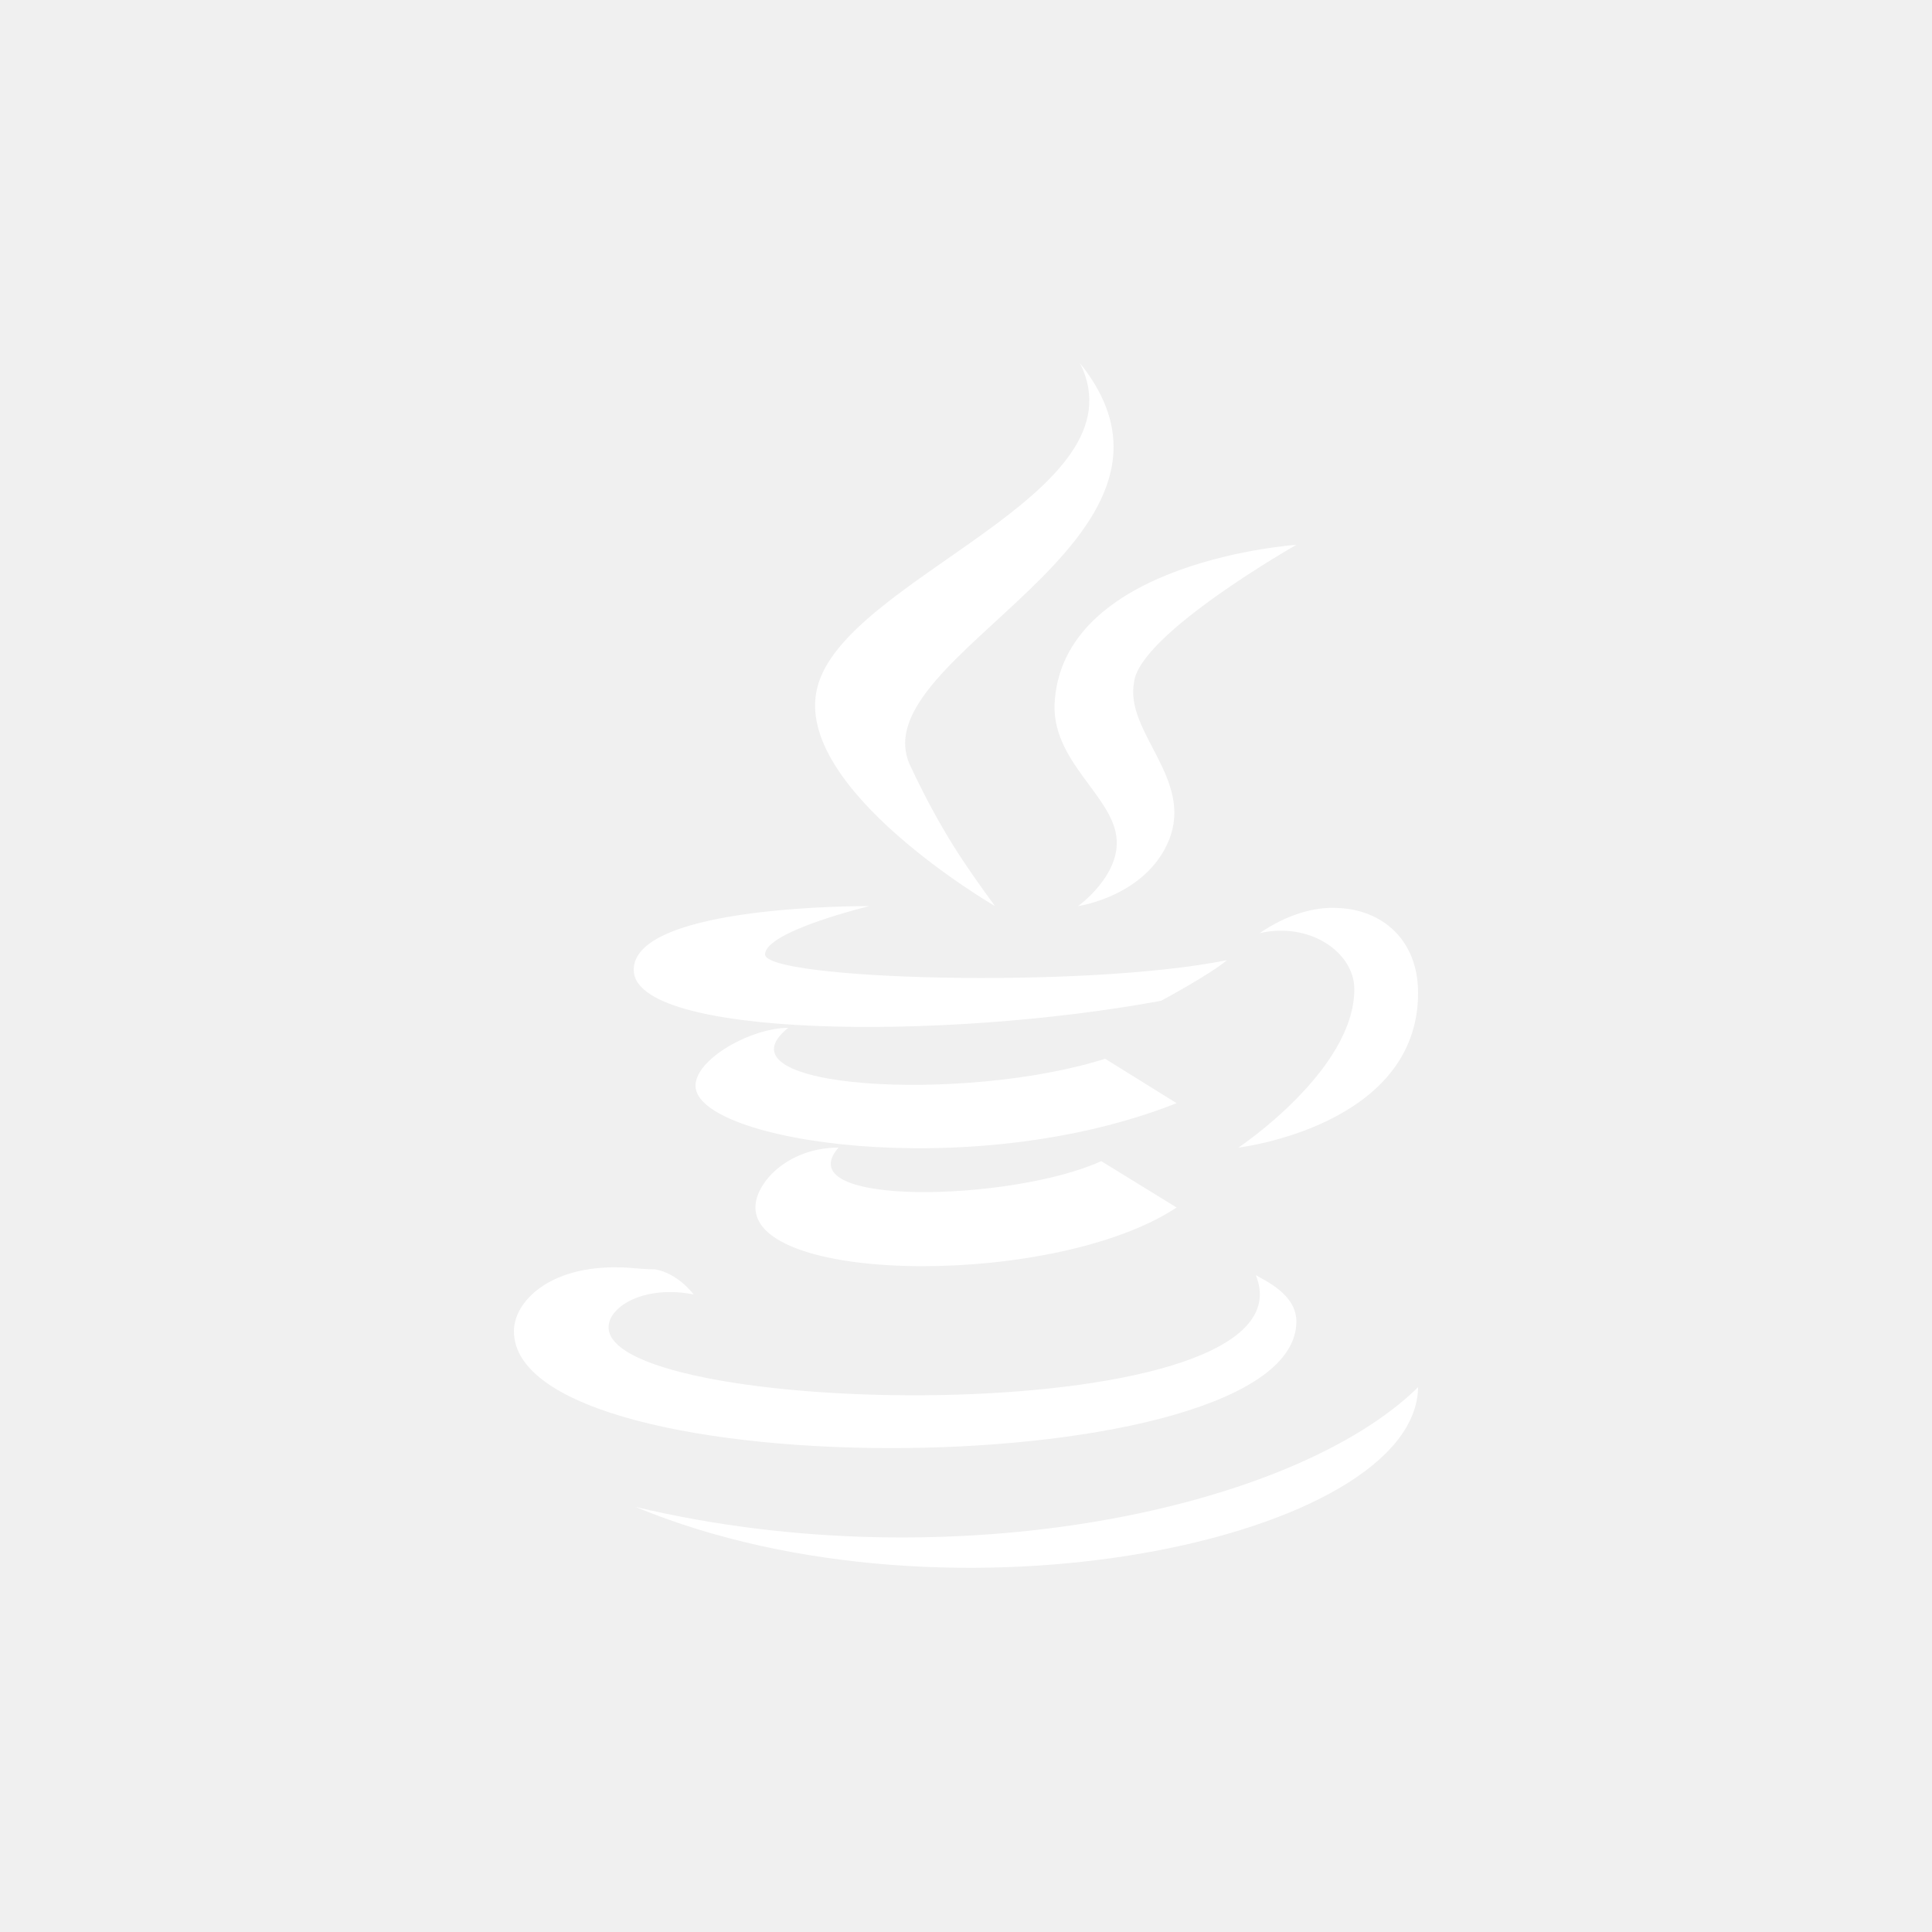
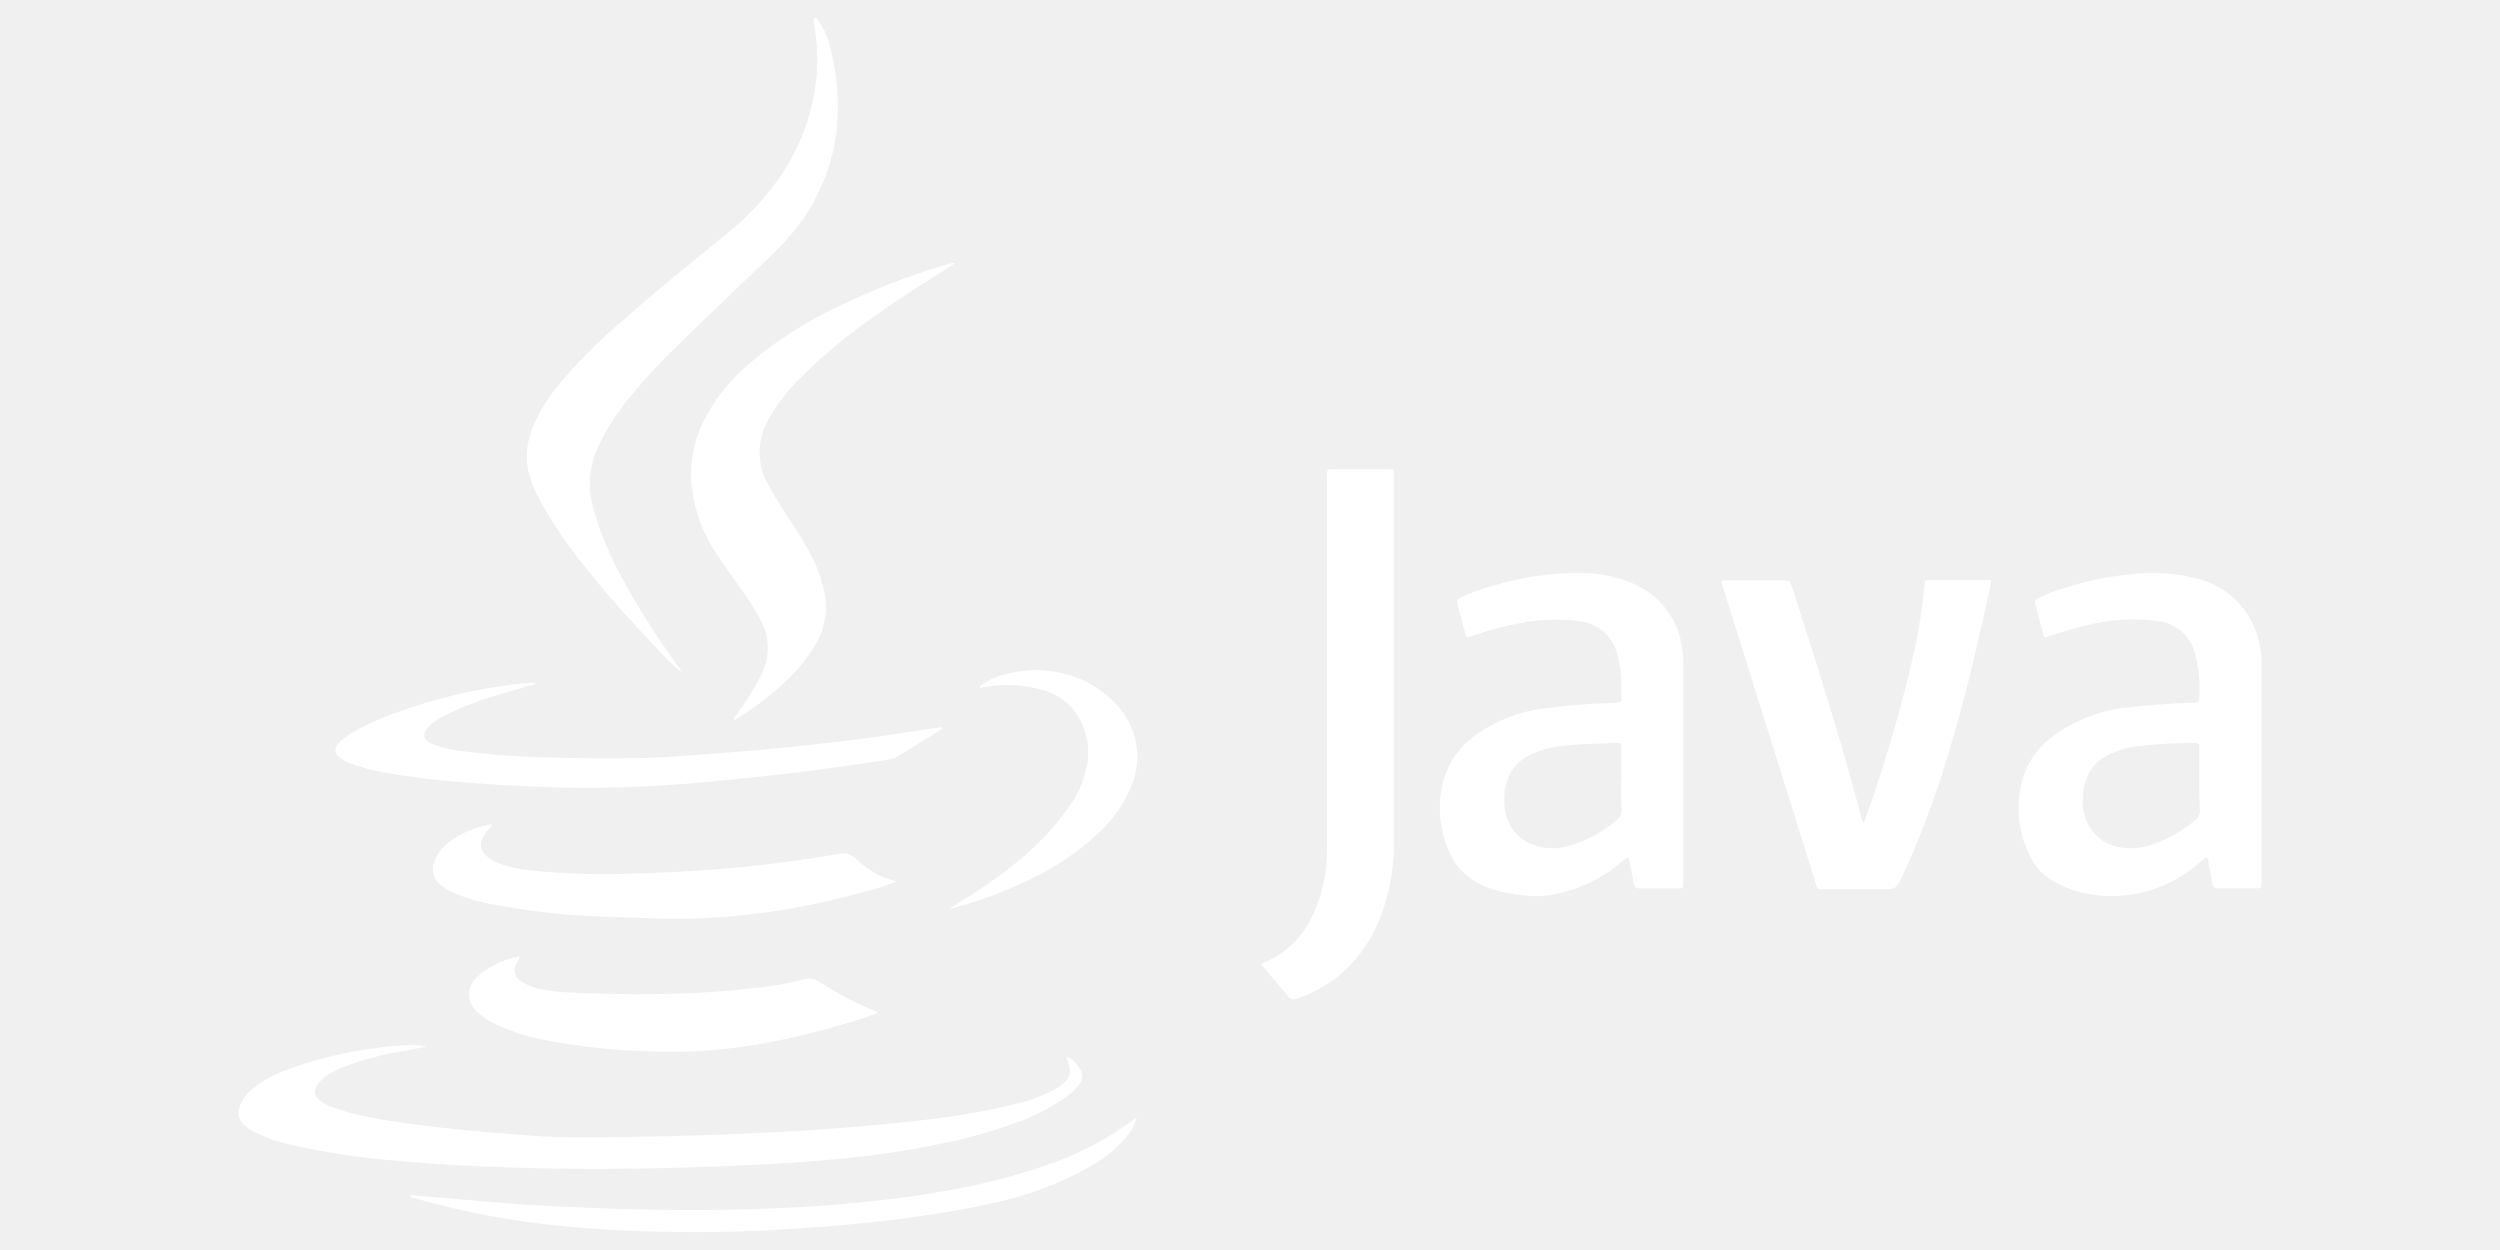
- <svg xmlns="http://www.w3.org/2000/svg" version="1.1" id="Layer_1" x="0px" y="0px" viewBox="0 0 100 100" style="enable-background:new 0 0 100 100;" xml:space="preserve">
-   <style type="text/css">
- 	.st0{display:none;}
- 	.st1{display:inline;}
- 	.st2{opacity:0.641;fill:none;stroke:#FFFFFF;stroke-width:6;stroke-linecap:square;enable-background:new    ;}
- 	.st3{fill-rule:evenodd;clip-rule:evenodd;fill:#9FB0BF;}
- 	.st4{fill:none;stroke:#FFFFFF;stroke-width:2;}
- 	.st5{fill-rule:evenodd;clip-rule:evenodd;fill:#FFFFFF;fill-opacity:0.4;}
- 	.st6{fill-rule:evenodd;clip-rule:evenodd;fill:#FFFFFF;}
- 	.st7{fill:none;stroke:#DCE3EE;stroke-width:2;}
- 	.st8{fill:#FFFFFF;}
- </style>
-   <g id="Dev_Portal" class="st0">
-     <g id="Desktop-HD-Copy-2" transform="translate(-329, -1323)" class="st1">
-       <g id="Group-11" transform="translate(329, 1323)">
-         <g id="Group-2-Copy-3" transform="translate(16, 29)">
-           <path id="Line" class="st2" d="M22,12.5h18.3" />
-           <polygon id="Fill-2" class="st3" points="33.1,6 31.7,7.4 37.3,13.1 31.7,18.7 33.1,20.1 40.1,13.1     " />
-           <polygon id="Fill-2_1_" class="st3" points="28.9,20.1 30.3,18.7 24.7,13.1 30.3,7.4 28.9,6 21.8,13.1     " />
-           <path id="Line-Copy" class="st2" d="M49,20v11" />
-           <path id="Rectangle-33-Copy-7" class="st4" d="M48.6,8L48.6,8c2.6,0,4.6,2.1,4.6,4.6l0,0c0,2.6-2.1,4.6-4.6,4.6l0,0      c-2.6,0-4.6-2.1-4.6-4.6l0,0C44,10.1,46.1,8,48.6,8z" />
-           <g id="Group-4-Copy-3">
-             <path id="Rectangle-33-Copy" class="st4" d="M5,1h8.8c2.2,0,4,1.8,4,4v16.2c0,2.2-1.8,4-4,4H5c-2.2,0-4-1.8-4-4V5       C1,2.8,2.8,1,5,1z" />
-             <path id="Rectangle-33-Copy-2" class="st5" d="M4.8,3.8H14c0.6,0,1,0.4,1,1V8c0,0.6-0.4,1-1,1H4.8c-0.6,0-1-0.4-1-1V4.8       C3.8,4.2,4.2,3.8,4.8,3.8z" />
-             <path id="Rectangle-33-Copy-4" class="st5" d="M4.8,10.5H14c0.6,0,1,0.4,1,1v3.2c0,0.6-0.4,1-1,1H4.8c-0.6,0-1-0.4-1-1v-3.2       C3.8,10.9,4.2,10.5,4.8,10.5z" />
-             <path id="Rectangle-33-Copy-6" class="st5" d="M4.8,17.2H14c0.6,0,1,0.4,1,1v3.2c0,0.6-0.4,1-1,1H4.8c-0.6,0-1-0.4-1-1v-3.2       C3.8,17.7,4.2,17.2,4.8,17.2z" />
-           </g>
-           <polygon id="Fill-2_2_" class="st3" points="56.3,22.2 54.9,20.8 49.2,26.5 43.6,20.8 42.2,22.2 49.2,29.3     " />
-         </g>
-         <g id="Rectangle-33-Copy_1_">
-           <g>
-             <path id="path-1" class="st6" d="M64,63h2c4.4,0,8,3.6,8,8v7c0,4.4-3.6,8-8,8h-2c-4.4,0-8-3.6-8-8v-7C56,66.6,59.6,63,64,63z" />
-           </g>
-           <path class="st7" d="M65,64L65,64c4.4,0,8,3.6,8,8v5c0,4.4-3.6,8-8,8l0,0c-4.4,0-8-3.6-8-8v-5C57,67.6,60.6,64,65,64z" />
-         </g>
-         <g id="Rectangle-33-Copy_2_">
-           <g>
-             <path id="path-2" class="st6" d="M61.5,63h7l0,0c3,0,5.5,2.5,5.5,5.5l0,0l0,0c0,3-2.5,5.5-5.5,5.5h-7l0,0c-3,0-5.5-2.5-5.5-5.5       l0,0l0,0C56,65.5,58.5,63,61.5,63z" />
-           </g>
-           <path class="st7" d="M61.5,64C59,64,57,66,57,68.5s2,4.5,4.5,4.5h7c2.5,0,4.5-2,4.5-4.5S71,64,68.5,64H61.5z" />
-         </g>
-       </g>
-     </g>
-   </g>
-   <g id="Page-1">
-     <g id="icons8-Java">
-       <path id="Shape" class="st8" d="M55.9,18.8c3.4,6.8-12.2,11.1-13.6,16.8c-1.3,5.2,9.2,11.3,9.2,11.3c-1.6-2.2-2.8-3.9-4.4-7.3    C44.5,33.9,63.3,28,55.9,18.8z M67.1,28.2c0,0-11.9,0.8-12.5,8c-0.3,3.2,3.1,5,3.2,7.3c0.1,1.9-2,3.4-2,3.4s3.5-0.5,4.7-3.4    c1.3-3.2-2.3-5.6-1.8-8.2C59,32.8,67.1,28.2,67.1,28.2z M45,46.9c0,0-12.2-0.1-12.2,3.3c0,3.5,15.9,3.7,27.3,1.6    c0,0,2.6-1.4,3.4-2.1c-7.5,1.5-23.9,1-23.9-0.3C39.6,48.2,45,46.9,45,46.9z M69.3,47c-1.3-0.1-2.8,0.4-4.1,1.3    c2.6-0.6,4.9,1,4.9,2.9c0,4.2-6,8.2-6,8.2s9.3-1.1,9.3-8C73.4,48.6,71.5,47.1,69.3,47z M40.8,53.2c-1.9,0-4.8,1.6-4.8,3    c0,2.9,14.3,5.1,24.9,0.9l-3.7-2.3C50,57.1,36.8,56.4,40.8,53.2z M43.4,59.4c-2.6,0-4.3,1.8-4.3,3.1c0,4,15.6,4.1,21.8,0L57,60.1    C52.4,62.2,40.7,62.5,43.4,59.4z M32.1,65.6c-3.7-0.1-5.5,1.8-5.5,3.3c0,8.3,40.5,8,40.5-0.5c0-1.4-1.6-2.1-2.1-2.4    c3.3,8.1-33.5,7.5-33.5,2.7c0-1.1,1.9-2.2,4.4-1.7c0,0-0.8-1.1-2-1.3C33.2,65.7,32.6,65.6,32.1,65.6z M73.4,71.8    c-6.4,6.3-24.1,10.1-40.5,6.2C49.3,84.8,73.3,79.6,73.4,71.8z" />
-     </g>
+ <svg xmlns="http://www.w3.org/2000/svg" id="Logos-java" viewBox="0 0 300 150">
+   <defs>
+     <style>.cls-1{fill:#fff;}</style>
+   </defs>
+   <g id="Java">
+     <path class="cls-1" d="M271.39,92.38V106.2a.35.35,0,0,1-.37.4,2.3,2.3,0,0,1-.37,0h-4.57a.54.54,0,0,1-.58-.52c-.16-.89-.33-1.76-.5-2.64,0-.13,0-.25-.06-.37s-.19-.23-.33-.11l-.77.65a16,16,0,0,1-11.61,3.88,13.79,13.79,0,0,1-5.77-1.71,6.65,6.65,0,0,1-2.74-2.84,12.68,12.68,0,0,1-1.07-9.22,9.82,9.82,0,0,1,4.09-5.65,18.37,18.37,0,0,1,8.83-3.21c2.44-.26,4.89-.45,7.35-.53,1,0,1,0,1-1a15.44,15.44,0,0,0-.55-5,5.14,5.14,0,0,0-4.54-3.81,21.75,21.75,0,0,0-7.46.3,46.05,46.05,0,0,0-5.29,1.47l-.48.16c-.2.09-.31,0-.37-.17-.34-1.29-.68-2.58-1-3.87-.09-.37.15-.51.42-.66a19.49,19.49,0,0,1,3.21-1.23,36,36,0,0,1,7.76-1.59,21.46,21.46,0,0,1,7.94.47,10.14,10.14,0,0,1,6.28,4.53,10.8,10.8,0,0,1,1.55,5.59c0,4.3,0,8.59,0,12.89Zm-7.48,1.18h0V92.12c0-.81,0-1.63,0-2.44,0-.45-.06-.5-.5-.52h-.31c-2.09,0-4.17.12-6.24.35A11.46,11.46,0,0,0,253,90.59a5.11,5.11,0,0,0-2.47,2.47,7.28,7.28,0,0,0-.6,3.35,5.36,5.36,0,0,0,4.1,5.2,7.73,7.73,0,0,0,4.36-.31,16.83,16.83,0,0,0,5-2.84,1.36,1.36,0,0,0,.6-1.21C263.9,96,263.91,94.79,263.91,93.56Z" />
+     <path class="cls-1" d="M202,92.36v13.89a.33.33,0,0,1-.35.36H197c-.81,0-.88-.07-1-.85s-.3-1.6-.46-2.39c-.11-.56-.18-.59-.6-.23a19.86,19.86,0,0,1-2.55,1.9,18,18,0,0,1-6.71,2.43,11.85,11.85,0,0,1-3.31-.08,15.46,15.46,0,0,1-4.34-1.09,7.84,7.84,0,0,1-4.25-4.36,13.07,13.07,0,0,1-.75-7.54,10,10,0,0,1,4.2-6.29A17.73,17.73,0,0,1,185.34,85a79,79,0,0,1,8-.64c1.48,0,1.21-.14,1.23-1.26a15.37,15.37,0,0,0-.49-4.58,5.25,5.25,0,0,0-4.71-4,22.25,22.25,0,0,0-7.28.32A36.13,36.13,0,0,0,177,76.2l-.59.2c-.35.09-.44,0-.56-.3-.05-.14-.07-.28-.11-.42-.25-1-.51-1.89-.76-2.84s-.19-.9.62-1.28a23,23,0,0,1,3.52-1.26,35.66,35.66,0,0,1,10.41-1.54,15.57,15.57,0,0,1,6.68,1.37,9.77,9.77,0,0,1,5.64,7.6,12.61,12.61,0,0,1,.16,2.12V92.36Zm-7.42,1.21h0V89.63c0-.31-.14-.47-.45-.47h-.38c-2.14.06-4.29.12-6.42.37a11.09,11.09,0,0,0-3.93,1.17,5,5,0,0,0-2.54,3,7.27,7.27,0,0,0-.28,3.34,5.18,5.18,0,0,0,3.46,4.36,6.71,6.71,0,0,0,4,.17,15.38,15.38,0,0,0,6-3.2,1.38,1.38,0,0,0,.54-1.19C194.52,96,194.53,94.78,194.53,93.57Z" />
+     <path class="cls-1" d="M223.65,98.76c.35-1,.67-1.89,1-2.79,1.78-5.27,3.37-10.6,4.64-16a70.74,70.74,0,0,0,1.52-8.42c.06-.49.12-1,.15-1.49s.2-.46.53-.45h1.81c1.67,0,3.33,0,5,0a1.2,1.2,0,0,1,.66.08c-.32,1.54-.62,3.09-1,4.63-1.13,5.1-2.38,10.18-3.88,15.19a110,110,0,0,1-5.24,14.43l-.91,1.92a1.32,1.32,0,0,1-1.33.84c-2.67,0-5.34,0-8,0-.49,0-.5,0-.68-.6q-2.11-6.74-4.22-13.48l-7-22.36c0-.1-.06-.19-.09-.3s0-.31.25-.33h7.07c.78,0,.88.08,1.12.82,2.68,8.39,5.39,16.77,7.68,25.28.22.8.4,1.61.6,2.42A1.19,1.19,0,0,0,223.65,98.76Z" />
+     <path class="cls-1" d="M151.35,115.74a.83.83,0,0,1,.43-.26,11.07,11.07,0,0,0,5.85-5.88,17.79,17.79,0,0,0,1.61-7.46c0-7.84,0-15.68,0-23.51V57.3c0-1.08,0-1,1-1h6.63c.24,0,.39.14.39.39v44.23a24.29,24.29,0,0,1-1.25,8.11,17.21,17.21,0,0,1-5.36,8.07,16.23,16.23,0,0,1-5,2.73.77.77,0,0,1-1-.18C153.59,118.36,152.47,117.06,151.35,115.74Z" />
+     <path class="cls-1" d="M81.67,80.62a30.42,30.42,0,0,1-2.24-2.16c-3.16-3.33-6.28-6.69-9.12-10.3a51.57,51.57,0,0,1-5.6-8.27,13.58,13.58,0,0,1-1.3-3.3,8.91,8.91,0,0,1,.4-5A19.2,19.2,0,0,1,67,46.24a59.79,59.79,0,0,1,7.37-7.47c4.06-3.6,8.28-7,12.48-10.43A34.22,34.22,0,0,0,93.05,22,25.39,25.39,0,0,0,98,9a24,24,0,0,0-.33-6.16,1.13,1.13,0,0,1,0-.18c0-.17-.14-.4.11-.49s.28.13.37.26a7.34,7.34,0,0,1,1.25,2.44,28,28,0,0,1,1,10.7,23.4,23.4,0,0,1-4.51,11.37A30.28,30.28,0,0,1,92.18,31C88.52,34.5,84.84,38,81.26,41.51a73.3,73.3,0,0,0-6.37,7A29.58,29.58,0,0,0,72,53.14a10.61,10.61,0,0,0-.76,8,39.72,39.72,0,0,0,3.21,7.85A89.39,89.39,0,0,0,81.1,79.58c.23.32.59.58.57,1Z" />
+     <path class="cls-1" d="M128,126.92c.11-.08.2,0,.28,0a3.84,3.84,0,0,1,1.37,1.43,1.51,1.51,0,0,1-.1,1.71,7,7,0,0,1-1.54,1.53,23.67,23.67,0,0,1-5.51,2.92,59.51,59.51,0,0,1-9.55,2.73,109.08,109.08,0,0,1-12.73,1.87c-3.32.3-6.65.52-10,.68q-9,.45-18.07.48-7.06,0-14.13-.29c-3.63-.15-7.25-.4-10.86-.73a86.9,86.9,0,0,1-12.22-1.87,19.08,19.08,0,0,1-4.41-1.54,5.52,5.52,0,0,1-1.28-.89,1.93,1.93,0,0,1-.52-2.07,4.71,4.71,0,0,1,1.66-2.29,14.75,14.75,0,0,1,4.16-2.26,46.33,46.33,0,0,1,9-2.33,47.57,47.57,0,0,1,4.78-.56,11.38,11.38,0,0,1,2.91.15c-1.19.22-2.38.43-3.56.66a34.16,34.16,0,0,0-6.37,1.76,13.5,13.5,0,0,0-2,1A3.66,3.66,0,0,0,38,130.35a1.12,1.12,0,0,0,.24,1.57,5,5,0,0,0,1.5.89,24.93,24.93,0,0,0,4.57,1.25c2.87.57,5.76.93,8.66,1.26,3.77.44,7.55.7,11.34,1,3.16.21,6.33.16,9.5.13q7.32-.07,14.64-.38c3.79-.16,7.58-.34,11.36-.63s7.56-.61,11.33-1.07a86.3,86.3,0,0,0,10.82-1.92,17.75,17.75,0,0,0,4.72-1.79,5.59,5.59,0,0,0,1.14-.86,1.84,1.84,0,0,0,.49-1.9,4.36,4.36,0,0,1-.29-1Z" />
+     <path class="cls-1" d="M88,86.37a3.61,3.61,0,0,1,.51-.81,33.88,33.88,0,0,0,2.7-4.28,7.06,7.06,0,0,0,0-7,24.93,24.93,0,0,0-1.78-2.87c-1.1-1.56-2.22-3.12-3.3-4.71A18.2,18.2,0,0,1,83,58.31a14.07,14.07,0,0,1,1.37-7.65,22,22,0,0,1,5.73-7.18,48.48,48.48,0,0,1,10.39-6.66,83.65,83.65,0,0,1,13.16-5.09c.21-.07.44-.12.66-.17a.63.63,0,0,1,.2,0c-.11.25-.34.32-.52.44-3,1.87-6,3.75-8.83,5.8a65.12,65.12,0,0,0-9.32,7.74,22.79,22.79,0,0,0-3.58,4.71,7.88,7.88,0,0,0,0,8.05c.81,1.51,1.75,2.93,2.69,4.36a42.49,42.49,0,0,1,2.64,4.46A18.26,18.26,0,0,1,98.92,71a8.66,8.66,0,0,1-1.12,6.43,19.4,19.4,0,0,1-3.58,4.39,37.79,37.79,0,0,1-5.7,4.37A.6.6,0,0,1,88,86.37Z" />
+     <path class="cls-1" d="M62.34,114.77a1.3,1.3,0,0,1-.3.71,1.58,1.58,0,0,0,.45,2.26,7,7,0,0,0,2.72,1,15.74,15.74,0,0,0,3,.35c4.5.22,9,.3,13.51.13,3.18-.12,6.37-.33,9.53-.74a32.68,32.68,0,0,0,5.1-.93,2.28,2.28,0,0,1,2,.29,40.57,40.57,0,0,0,6.92,3.6c-.07.26-.3.24-.45.3-1.72.66-3.49,1.12-5.25,1.62a78.08,78.08,0,0,1-11.31,2.36,60.08,60.08,0,0,1-10.3.44,77.76,77.76,0,0,1-12.17-1.27,26.28,26.28,0,0,1-6.36-2,7.56,7.56,0,0,1-2.11-1.43,2.73,2.73,0,0,1,0-4.28A10.07,10.07,0,0,1,62.34,114.77Z" />
+     <path class="cls-1" d="M107.54,105.79a27.12,27.12,0,0,1-3.82,1.22,87,87,0,0,1-12.59,2.58,76.36,76.36,0,0,1-13.35.59c-1.62-.07-3.25-.09-4.88-.16a85,85,0,0,1-14.39-1.62A19.25,19.25,0,0,1,54,106.91a5.07,5.07,0,0,1-1.16-.74,2.4,2.4,0,0,1-.74-2.71A4.86,4.86,0,0,1,53.94,101a11.75,11.75,0,0,1,5-2.08s.08,0,.14,0a2.35,2.35,0,0,1-.53.68,3.89,3.89,0,0,0-.72,1.16,1.62,1.62,0,0,0,.37,1.79,4.42,4.42,0,0,0,1.53,1,14.85,14.85,0,0,0,3.89.89,83.24,83.24,0,0,0,11.92.4c3.57-.07,7.12-.27,10.68-.55,3.78-.31,7.55-.71,11.29-1.31l3.15-.52a2.1,2.1,0,0,1,1.91.49,14.71,14.71,0,0,0,2.74,2A16.39,16.39,0,0,0,107.54,105.79Z" />
+     <path class="cls-1" d="M64.32,82.06c-1.53.45-3,.86-4.53,1.32a38.44,38.44,0,0,0-6.4,2.46,7.15,7.15,0,0,0-1.9,1.31c-.89.91-.77,1.59.38,2.11a12.55,12.55,0,0,0,3.51.87,107.44,107.44,0,0,0,11.47.79q4.38.12,8.76.06c2.81,0,5.62-.21,8.43-.43,2.31-.18,4.61-.33,6.92-.54s4.77-.47,7.15-.72,4.8-.55,7.2-.89l7.23-1.08a1.15,1.15,0,0,1,.49,0c.09.17-.06.22-.15.28l-5.28,3.24a2.37,2.37,0,0,1-.94.31c-4.2.65-8.41,1.24-12.63,1.73-3.48.4-7,.78-10.45,1.06a148.81,148.81,0,0,1-15.8.58c-4.05-.12-8.09-.3-12.12-.64a96.2,96.2,0,0,1-9.86-1.23,24.06,24.06,0,0,1-3.61-1,4.34,4.34,0,0,1-1.48-.8,1,1,0,0,1-.14-1.58,5.15,5.15,0,0,1,1.33-1.13,30.22,30.22,0,0,1,5.37-2.52,63.74,63.74,0,0,1,14.6-3.52q.81-.1,1.62-.15A1.44,1.44,0,0,1,64.32,82.06Z" />
+     <path class="cls-1" d="M136.37,134.16a4.83,4.83,0,0,1-1.08,2.14,15.87,15.87,0,0,1-4.57,3.74,40.8,40.8,0,0,1-11.24,4.26c-3.33.77-6.7,1.31-10.09,1.78-5.43.75-10.89,1.2-16.36,1.51-5.11.29-10.21.32-15.32.18q-4.93-.14-9.86-.61a96,96,0,0,1-18-3.36,1.44,1.44,0,0,1-.75-.36,5,5,0,0,1,.57,0l6.11.53c2.32.2,4.65.41,7,.56q7,.45,14.06.61c4,.08,8.08.09,12.13,0,2.33-.07,4.66-.15,7-.29,2.93-.16,5.86-.41,8.78-.72s5.63-.68,8.42-1.17a77.89,77.89,0,0,0,12.93-3.32,37.13,37.13,0,0,0,9.65-5.08c.15-.11.3-.22.46-.32S136.23,134.19,136.37,134.16Z" />
+     <path class="cls-1" d="M114,109c.43-.27.79-.52,1.16-.74a59.68,59.68,0,0,0,6.76-4.72A33.21,33.21,0,0,0,128.16,97a13.08,13.08,0,0,0,2.25-5,8.44,8.44,0,0,0-1.19-6.29,7.18,7.18,0,0,0-4.44-3,15.6,15.6,0,0,0-6.38-.31l-.8.12-.09,0a1.08,1.08,0,0,1,.49-.46,8.14,8.14,0,0,1,3.11-1.26,13.65,13.65,0,0,1,8.51.68,12.26,12.26,0,0,1,4.53,3.26,9.1,9.1,0,0,1,1.47,9.94,16.28,16.28,0,0,1-4.14,5.59,31.58,31.58,0,0,1-7.48,5.06,51.64,51.64,0,0,1-9.45,3.59A.84.84,0,0,1,114,109Z" />
+     <path class="cls-1" d="M81.67,80.62s.09,0,.11,0,0,0,0,0-.08,0-.09-.09Z" />
+     <path class="cls-1" d="M128,126.91l-.07-.06h0s0,0,0,.08Z" />
  </g>
</svg>
